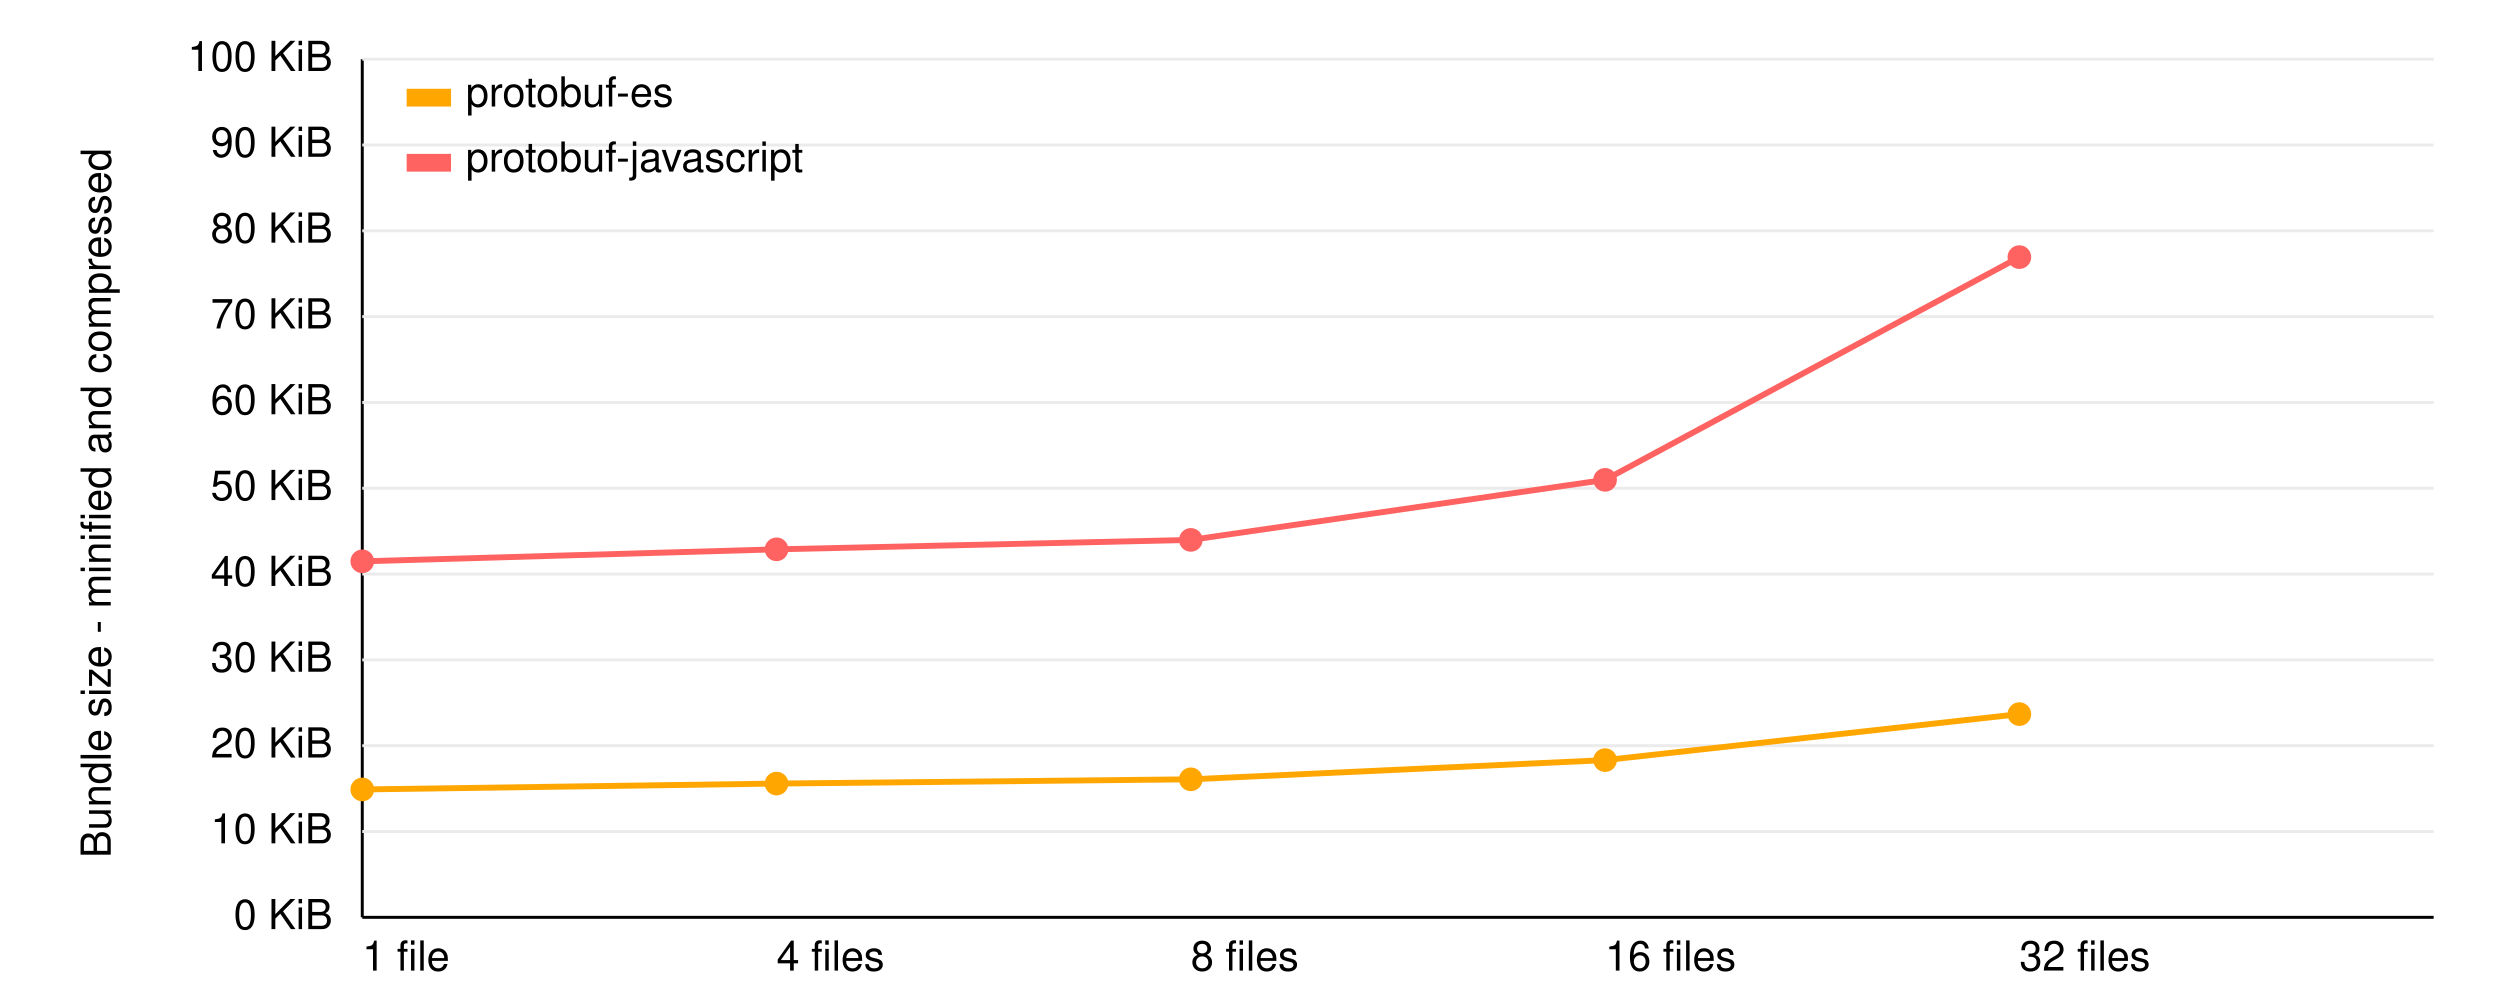
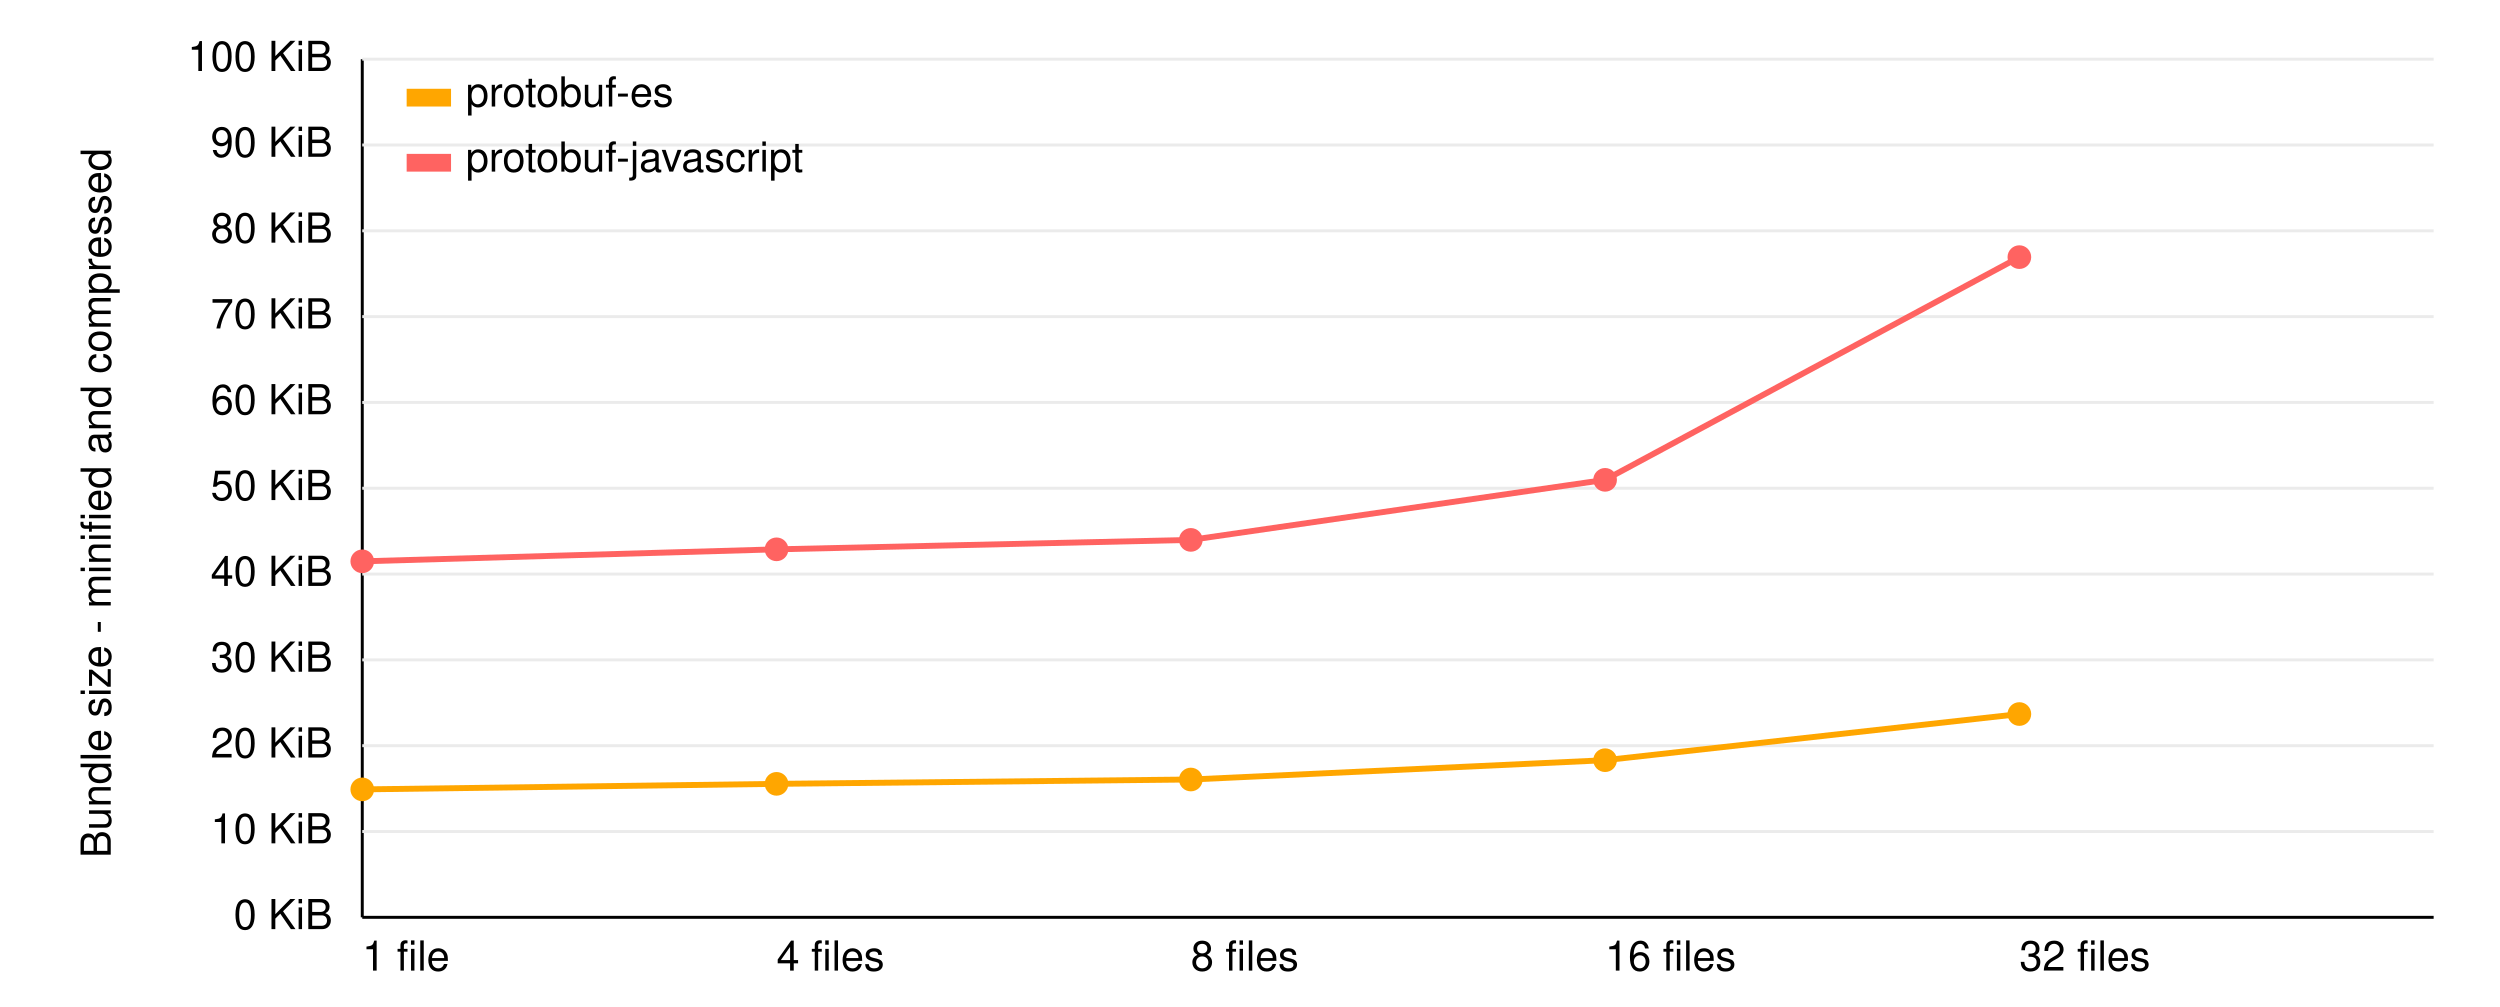
<svg xmlns="http://www.w3.org/2000/svg" version="1.1" width="820px" height="330px" viewBox="0 0 820 340" class="chart">
  <style>
      
      text {
        font: 14px Verdana, Helvetica, Arial, sans-serif;
      }
      
    </style>
  <g transform="translate(110,310)">
    <line y1="0" x2="700" stroke="black" />
    <text x="0" y="18" text-anchor="start">1 file</text>
    <text x="140" y="18" text-anchor="start">4 files</text>
    <text x="280" y="18" text-anchor="start">8 files</text>
    <text x="420" y="18" text-anchor="start">16 files</text>
    <text x="560" y="18" text-anchor="start">32 files</text>
  </g>
  <g transform="translate(110, 20)">
    <line x1="0" x2="0" y1="0" y2="290" stroke="black" />
    <g transform="rotate(-90), translate(-150,-85)">
      <text text-anchor="middle">Bundle size - minified and compressed</text>
    </g>
    <text x="-10" y="4" text-anchor="end">100 KiB</text>
    <line x1="0" x2="700" y1="0" y2="0" stroke="#ebebeb" />
    <text x="-10" y="33" text-anchor="end">90 KiB</text>
    <line x1="0" x2="700" y1="29" y2="29" stroke="#ebebeb" />
    <text x="-10" y="62" text-anchor="end">80 KiB</text>
    <line x1="0" x2="700" y1="58" y2="58" stroke="#ebebeb" />
    <text x="-10" y="91" text-anchor="end">70 KiB</text>
    <line x1="0" x2="700" y1="87" y2="87" stroke="#ebebeb" />
    <text x="-10" y="120" text-anchor="end">60 KiB</text>
    <line x1="0" x2="700" y1="116" y2="116" stroke="#ebebeb" />
    <text x="-10" y="149" text-anchor="end">50 KiB</text>
    <line x1="0" x2="700" y1="145" y2="145" stroke="#ebebeb" />
    <text x="-10" y="178" text-anchor="end">40 KiB</text>
    <line x1="0" x2="700" y1="174" y2="174" stroke="#ebebeb" />
    <text x="-10" y="207" text-anchor="end">30 KiB</text>
    <line x1="0" x2="700" y1="203" y2="203" stroke="#ebebeb" />
    <text x="-10" y="236" text-anchor="end">20 KiB</text>
    <line x1="0" x2="700" y1="232" y2="232" stroke="#ebebeb" />
    <text x="-10" y="265" text-anchor="end">10 KiB</text>
    <line x1="0" x2="700" y1="261" y2="261" stroke="#ebebeb" />
    <text x="-10" y="294" text-anchor="end">0 KiB</text>
  </g>
  <g transform="translate(110, 20)">
-     <polyline fill="none" stroke="#ffa600" stroke-width="2" points="0,246.786 140,244.798 280,243.362 420,236.868 560,221.326">
+     <polyline fill="none" stroke="#ffa600" stroke-width="2" points="0,246.766 140,244.894 280,243.427 420,236.897 560,221.301">
    </polyline>
-     <circle cx="0" cy="246.786" r="4" fill="#ffa600" />
-     <circle cx="140" cy="244.798" r="4" fill="#ffa600" />
-     <circle cx="280" cy="243.362" r="4" fill="#ffa600" />
-     <circle cx="420" cy="236.868" r="4" fill="#ffa600" />
-     <circle cx="560" cy="221.326" r="4" fill="#ffa600" />
+     <circle cx="0" cy="246.766" r="4" fill="#ffa600" />
+     <circle cx="140" cy="244.894" r="4" fill="#ffa600" />
+     <circle cx="280" cy="243.427" r="4" fill="#ffa600" />
+     <circle cx="420" cy="236.897" r="4" fill="#ffa600" />
+     <circle cx="560" cy="221.301" r="4" fill="#ffa600" />
  </g>
  <g transform="translate(110, 20)">
    <polyline fill="none" stroke="#ff6361" stroke-width="2" points="0,169.692 140,165.64 280,162.451 420,142.157 560,66.893">
    </polyline>
    <circle cx="0" cy="169.692" r="4" fill="#ff6361" />
    <circle cx="140" cy="165.64" r="4" fill="#ff6361" />
    <circle cx="280" cy="162.451" r="4" fill="#ff6361" />
    <circle cx="420" cy="142.157" r="4" fill="#ff6361" />
    <circle cx="560" cy="66.893" r="4" fill="#ff6361" />
  </g>
  <g transform="translate(125, 30)">
    <g transform="translate(0, 0)">
      <rect width="15" height="6" fill="#ffa600" />
      <text x="20" y="6">protobuf-es</text>
    </g>
    <g transform="translate(0, 22)">
      <rect width="15" height="6" fill="#ff6361" />
      <text x="20" y="6">protobuf-javascript</text>
    </g>
  </g>
</svg>
